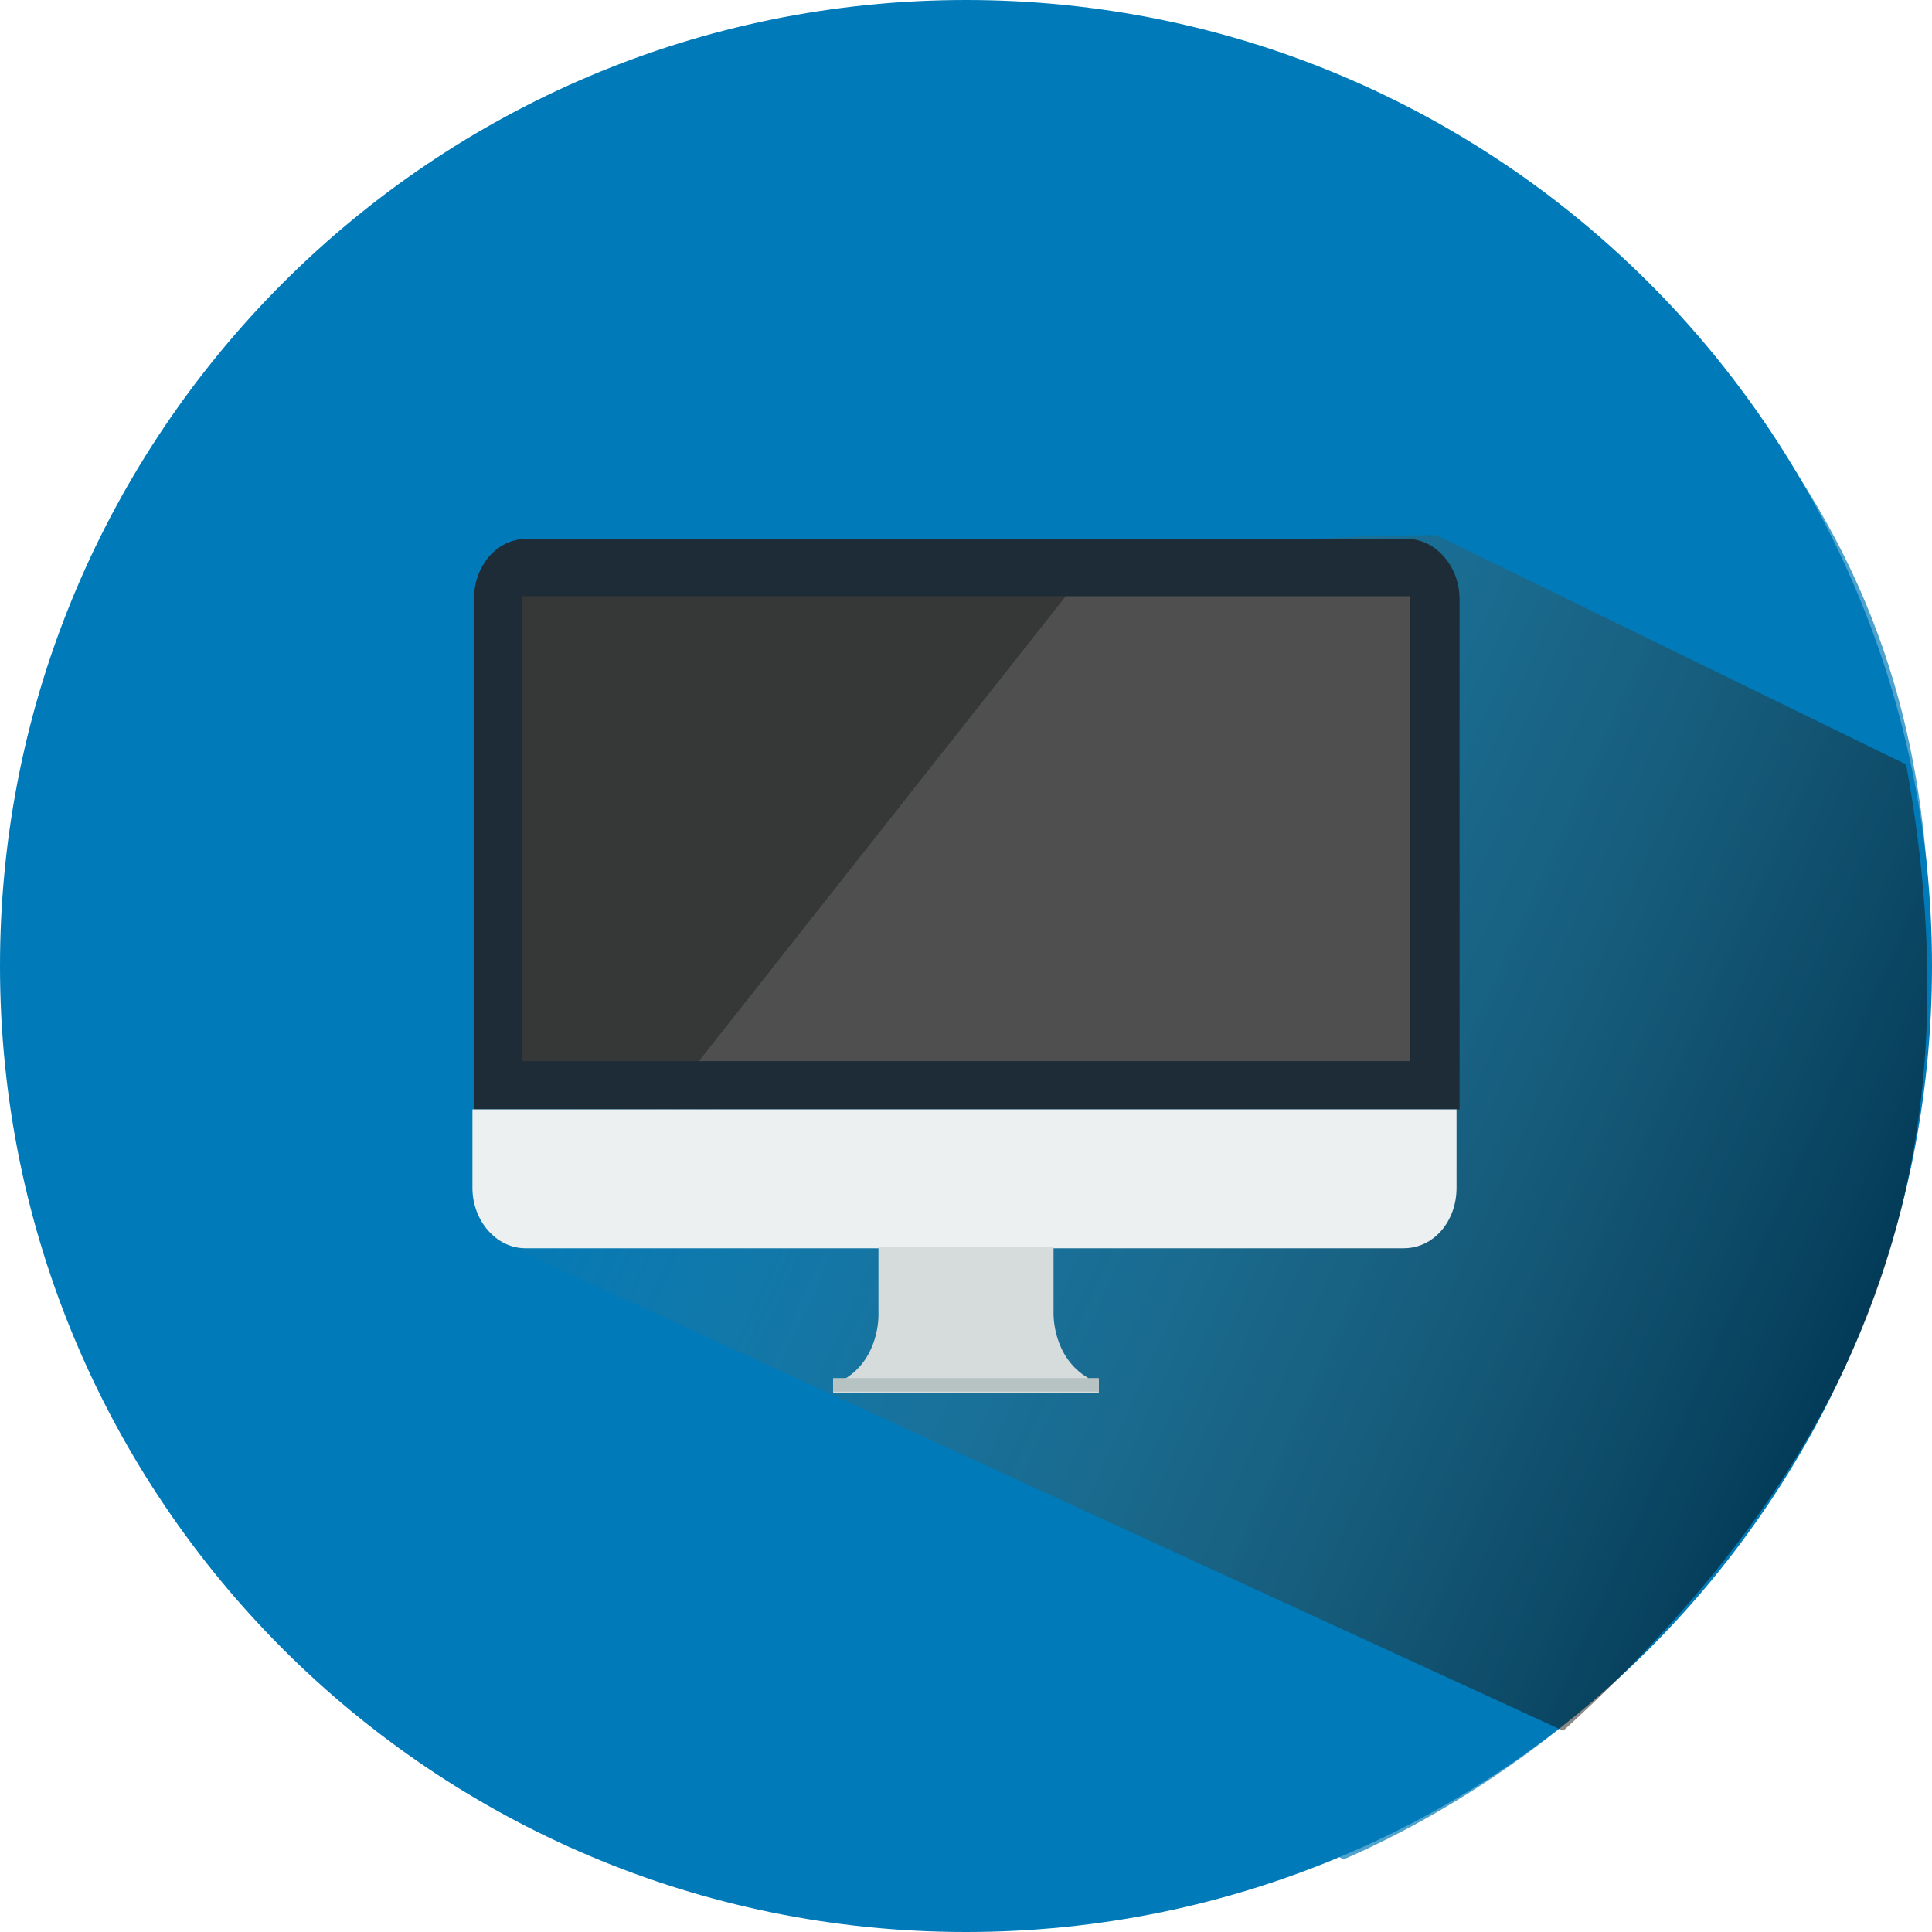
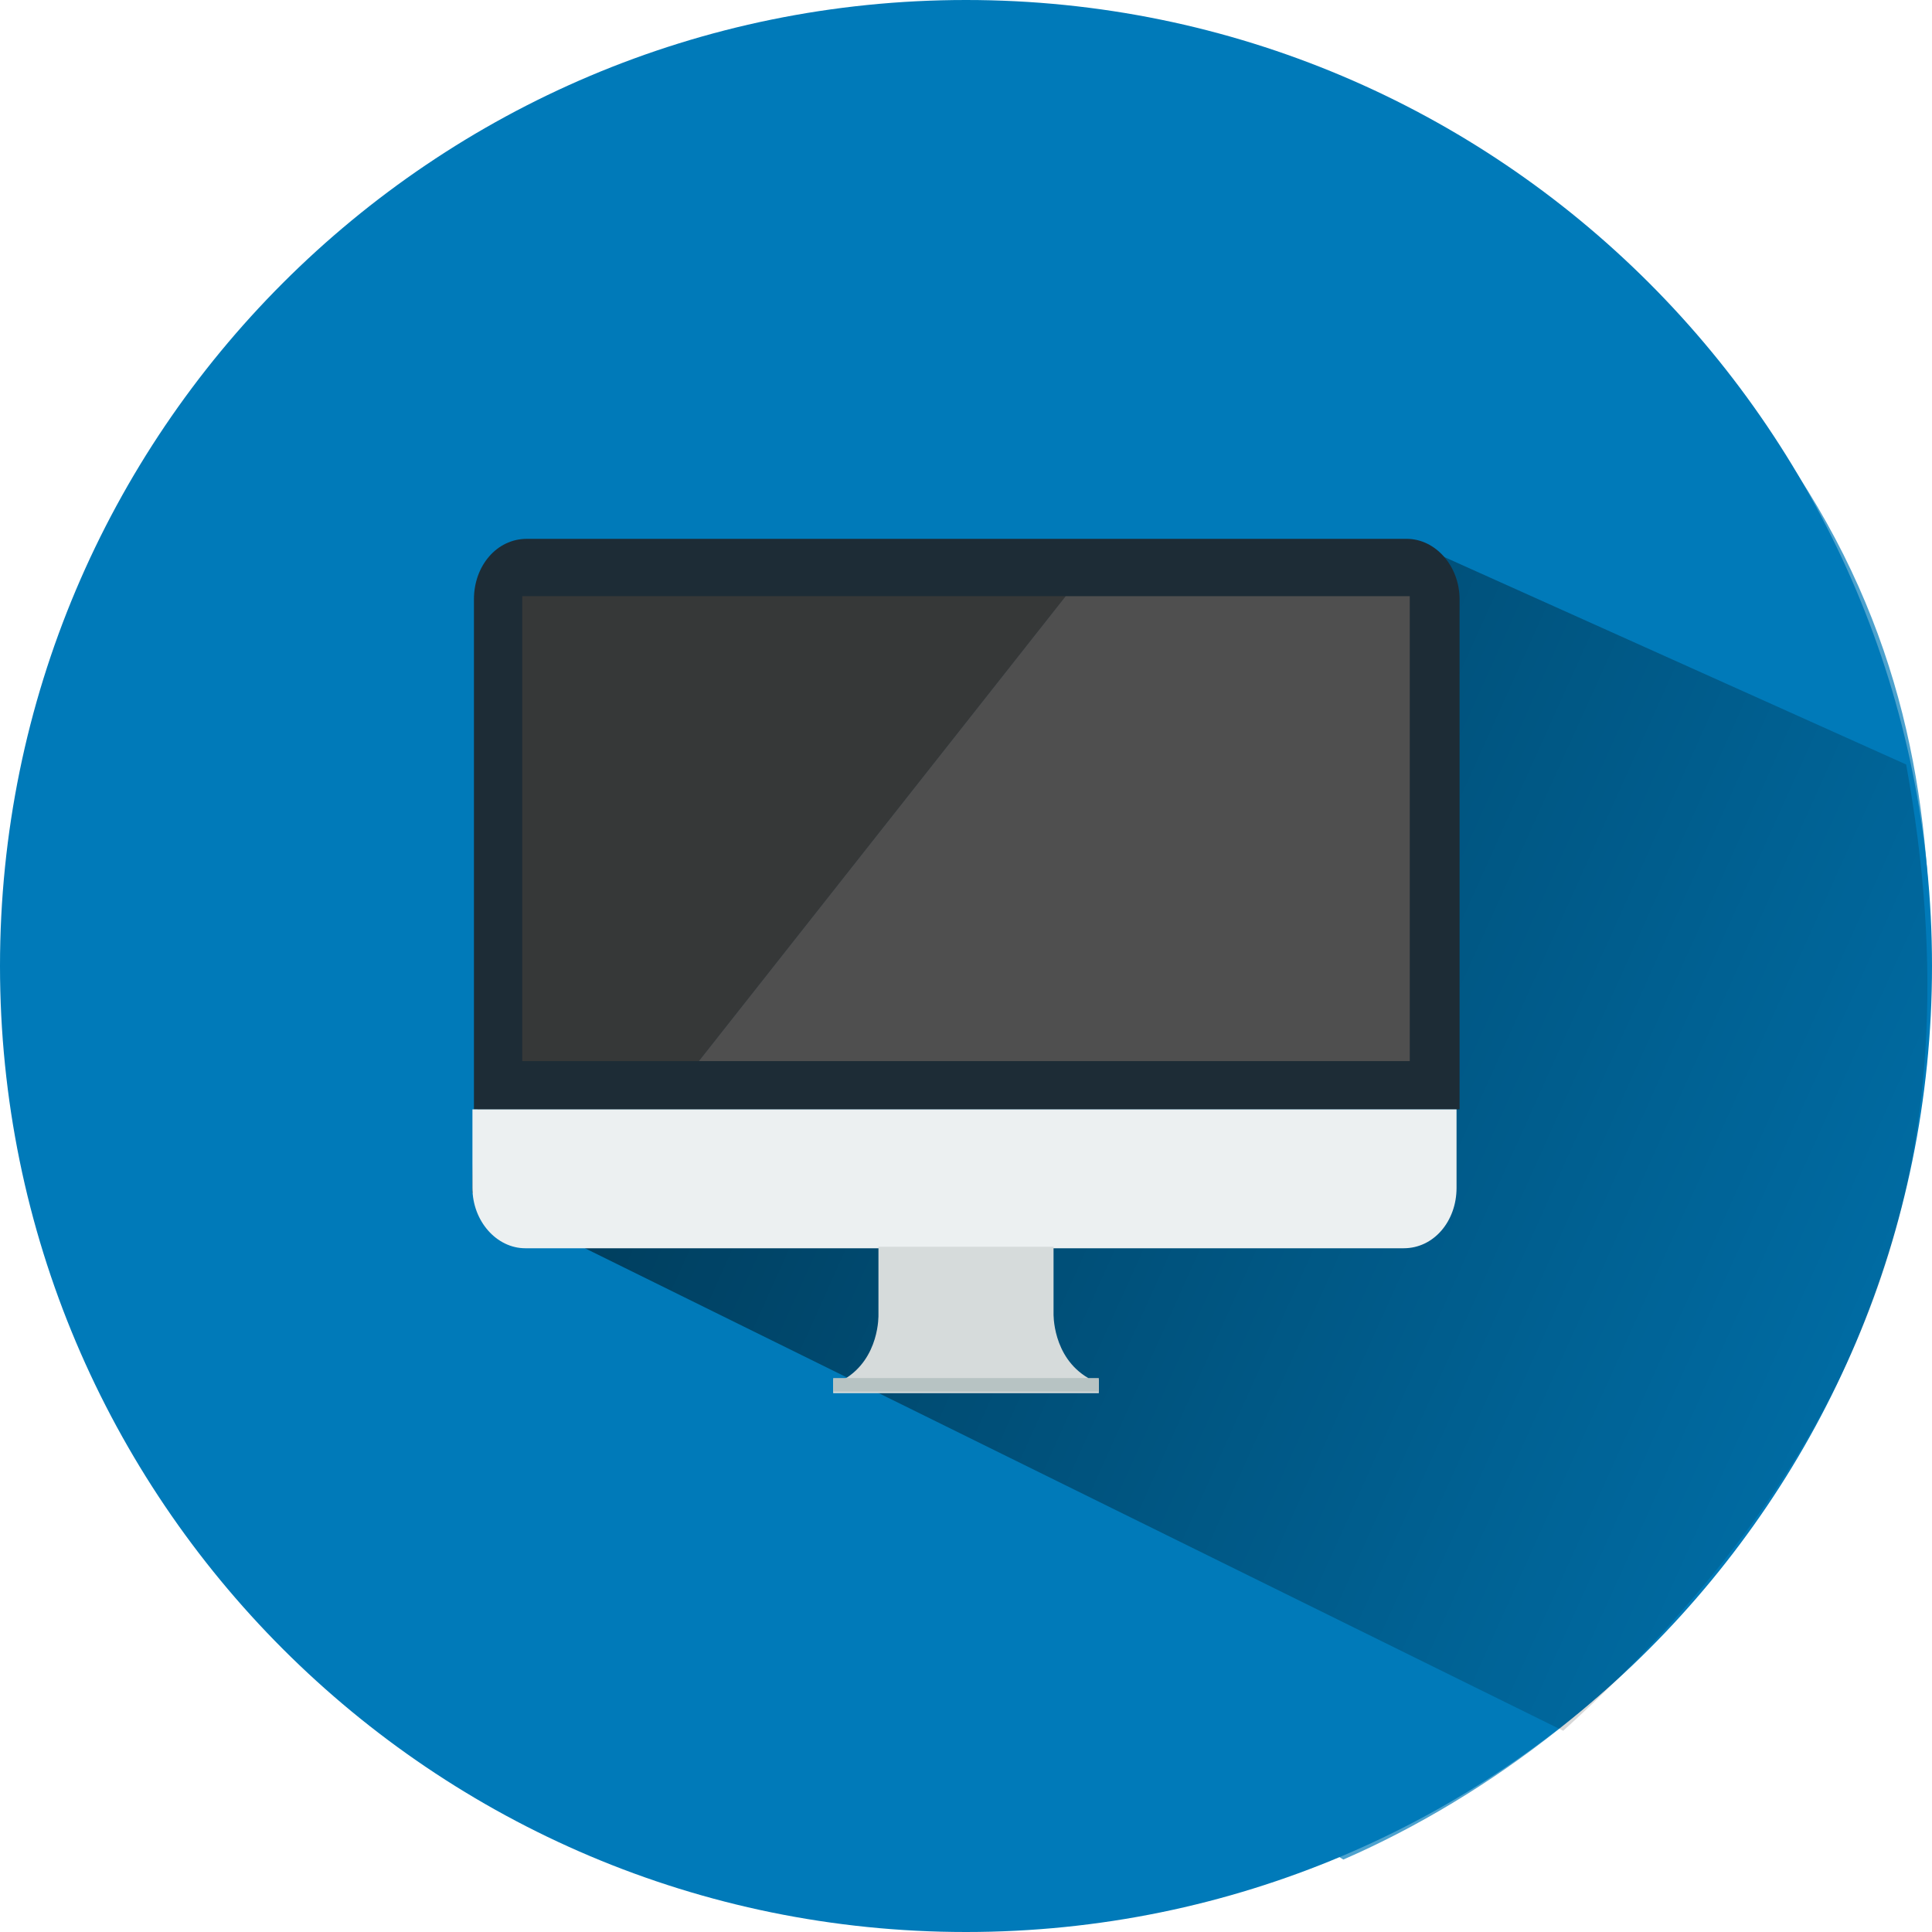
<svg xmlns="http://www.w3.org/2000/svg" xmlns:xlink="http://www.w3.org/1999/xlink" version="1.1" id="Calque_3" x="0px" y="0px" viewBox="0 0 128 128" xml:space="preserve" width="128" height="128">
  <defs id="defs127">
    <linearGradient id="SVGID_2_" gradientUnits="userSpaceOnUse" x1="31.352" y1="81.148" x2="127.96" y2="81.148">
-       <stop offset="0" style="stop-color:#BC823F;stop-opacity:0" id="stop22" />
-       <stop offset="1" style="stop-color:#000000;stop-opacity:0.544" id="stop24" />
+       <stop offset="0" style="stop-color:#000000;stop-opacity:0.526" id="stop22" />
+       <stop offset="1" style="stop-color:#000000;stop-opacity:0.112" id="stop24" />
    </linearGradient>
    <linearGradient xlink:href="#SVGID_2_" id="linearGradient2489" x1="41.383" y1="56.517" x2="123.76" y2="93.653" gradientUnits="userSpaceOnUse" />
  </defs>
  <style type="text/css" id="style2">
	.st0{fill:#EC9D40;}
	.st1{fill:#C9802A;}
	.st2{fill:#666666;}
	.st3{fill:#FBB03B;stroke:#998675;stroke-miterlimit:10;}
	.st4{fill:#C7B299;stroke:#F6ECCB;stroke-miterlimit:10;}
	.st5{fill:#1D2C36;}
	.st6{fill:#ECF0F1;}
	.st7{fill:#D6DBDB;}
	.st8{fill:#B7C3C3;}
	.st9{fill:#363838;}
	.st10{fill:#4F4F4F;}
</style>
  <g id="g122">
    <path class="st1" d="m 127.9,64 c 0,-11.1 -1.8,-22.3 -9.5,-33.6 l -26.2,-15.9 -9.7,14.2 6.6,2.4 v 5.3 L 74.5,35.8 73.8,44.2 32.9,88.4 89,123.2 c 19.5,-8.5 39,-29.6 38.9,-59.2 z" id="path10" style="fill:#007ab9;fill-opacity:0.698" />
    <circle class="st0" cx="64" cy="64" id="circle4" style="fill:#007ab9;fill-opacity:1" r="64" />
    <g id="g8">
      <path class="st0" d="M 57.6,127.8" id="path6" />
    </g>
-     <path class="st4" d="M 103.574,115.532 C 123.354,97.547 131.164,78.208 126.292,51.513 L 95.165,36.316 C 46.98,36.437 31.564,59.338 31.365,82.341 Z" id="path27" style="fill:url(#linearGradient2489);fill-opacity:1;stroke:none" transform="translate(-0.0046629,-0.8633865)" />
+     <path class="st4" d="M 103.574,115.532 C 123.354,97.547 131.164,78.208 126.292,51.513 L 94.966,37.441 C 46.782,37.562 31.483,56.872 31.284,79.875 Z" id="path27" style="fill:url(#linearGradient2489);fill-opacity:1;stroke:none" transform="translate(-0.0046629,-0.8633865)" />
    <g id="g120" transform="translate(0,-5.4)">
      <g id="g118">
        <g id="g110">
          <g id="g104">
            <path class="st5" d="m 96.7,45.1 c 0,-2.2 -1.6,-4 -3.5,-4 H 34.9 c -2,0 -3.5,1.8 -3.5,4 v 33.8 h 65.3 z" id="path100" />
            <path class="st6" d="m 31.3,78.9 v 5.2 c 0,2.2 1.6,4 3.5,4 H 93 c 2,0 3.5,-1.8 3.5,-4 v -5.2 z" id="path102" />
          </g>
          <path class="st7" d="M 72.1,96.7 C 69.7,95.3 69.8,92.4 69.8,92.4 V 88 H 64 58.2 v 4.5 c 0,0 0.1,2.9 -2.3,4.3 h -0.7 v 0.9 h 8.8 8.8 v -0.9 h -0.7 z" id="path106" />
          <rect x="55.2" y="96.7" class="st8" width="17.6" height="0.9" id="rect108" />
        </g>
        <g id="g116">
          <polygon class="st9" points="34.6,44.9 34.6,75.7 46.3,75.7 70.6,44.9 " id="polygon112" />
          <polygon class="st10" points="93.4,44.9 70.6,44.9 46.3,75.7 93.4,75.7 " id="polygon114" />
        </g>
      </g>
    </g>
  </g>
</svg>
